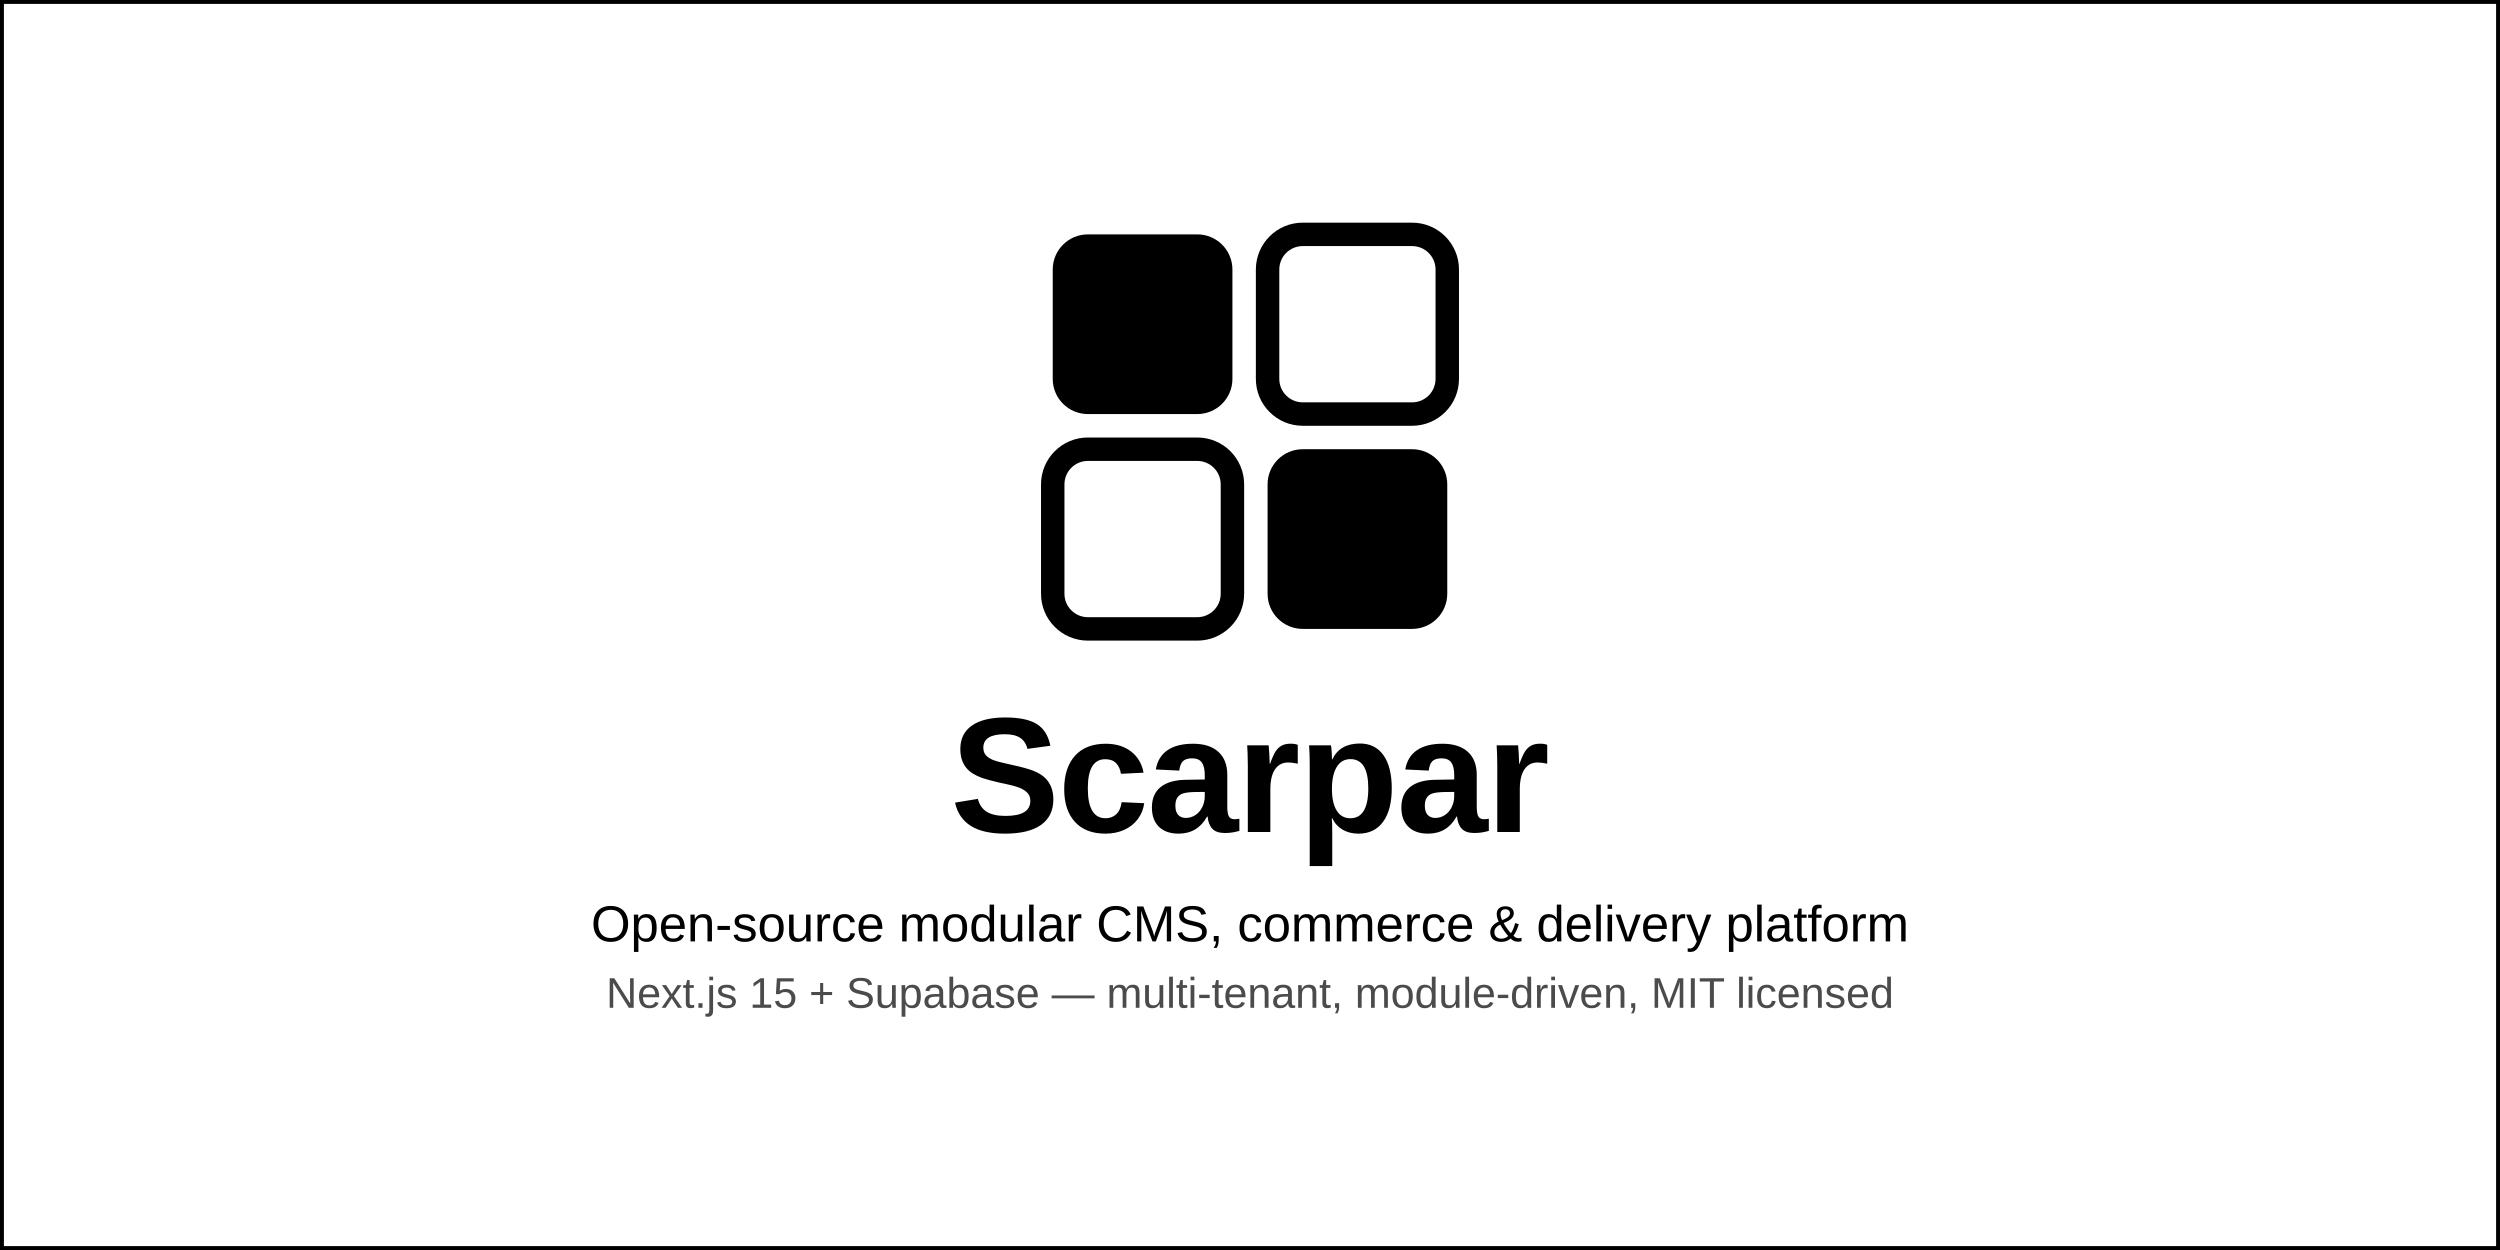
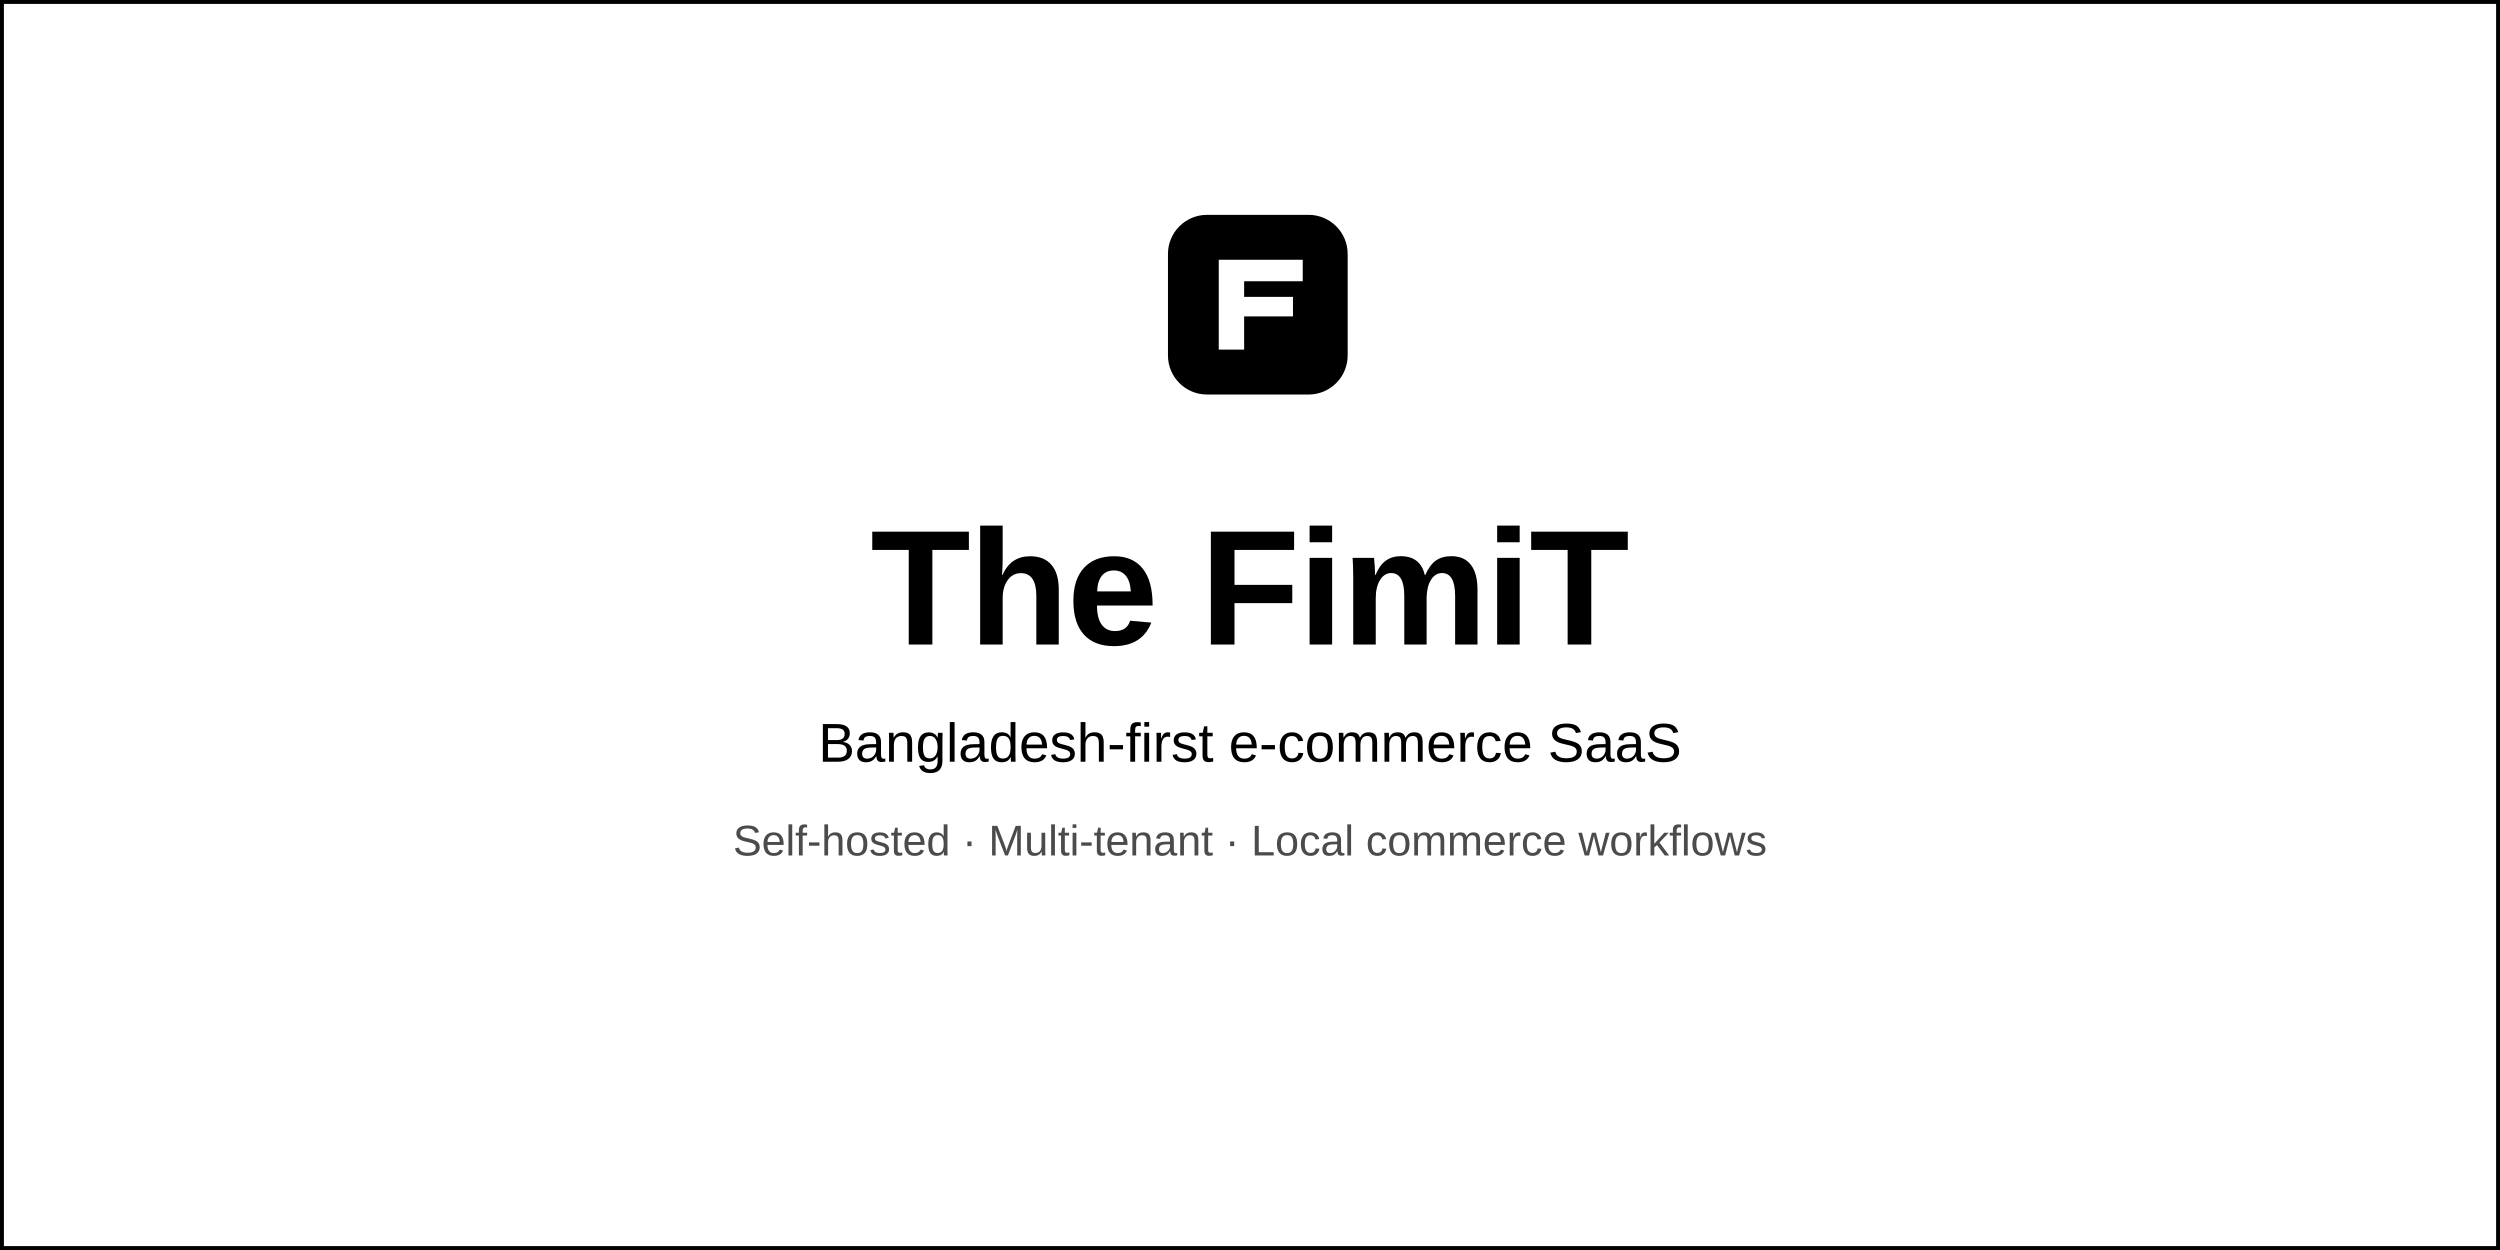
<svg xmlns="http://www.w3.org/2000/svg" viewBox="0 0 1280 640">
  <rect width="1280" height="640" fill="#ffffff" />
  <rect x="1" y="1" width="1278" height="638" fill="none" stroke="#000000" stroke-width="2" />
-   <g transform="translate(535,116)">
-     <rect x="4" y="4" width="92" height="92" rx="18" fill="#000000" />
-     <rect x="114" y="4" width="92" height="92" rx="18" fill="none" stroke="#000000" stroke-width="12" />
-     <rect x="4" y="114" width="92" height="92" rx="18" fill="none" stroke="#000000" stroke-width="12" />
-     <rect x="114" y="114" width="92" height="92" rx="18" fill="#000000" />
+   <g transform="translate(594,106)">
+     <rect x="4" y="4" width="92" height="92" rx="20" fill="#000000" />
+     <path d="M30 73V27h43v11H43v8h25v10H43v17H30Z" fill="#ffffff" />
  </g>
-   <text x="640" y="426" text-anchor="middle" font-family="Arial, Helvetica, sans-serif" font-weight="700" font-size="84" letter-spacing="-1" fill="#000000">Scarpar</text>
-   <text x="640" y="482" text-anchor="middle" font-family="Arial, Helvetica, sans-serif" font-weight="400" font-size="26" fill="#000000">Open-source modular CMS, commerce &amp; delivery platform</text>
-   <text x="640" y="516" text-anchor="middle" font-family="Arial, Helvetica, sans-serif" font-weight="400" font-size="22" fill="#4b4b4b">Next.js 15 + Supabase — multi-tenant, module-driven, MIT licensed</text>
+   <text x="640" y="330" text-anchor="middle" font-family="Arial, Helvetica, sans-serif" font-weight="700" font-size="84" letter-spacing="-1" fill="#000000">The FimiT</text>
+   <text x="640" y="390" text-anchor="middle" font-family="Arial, Helvetica, sans-serif" font-weight="400" font-size="28" fill="#000000">Bangladesh-first e-commerce SaaS</text>
+   <text x="640" y="438" text-anchor="middle" font-family="Arial, Helvetica, sans-serif" font-weight="400" font-size="22" fill="#4b4b4b">Self-hosted · Multi-tenant · Local commerce workflows</text>
</svg>
